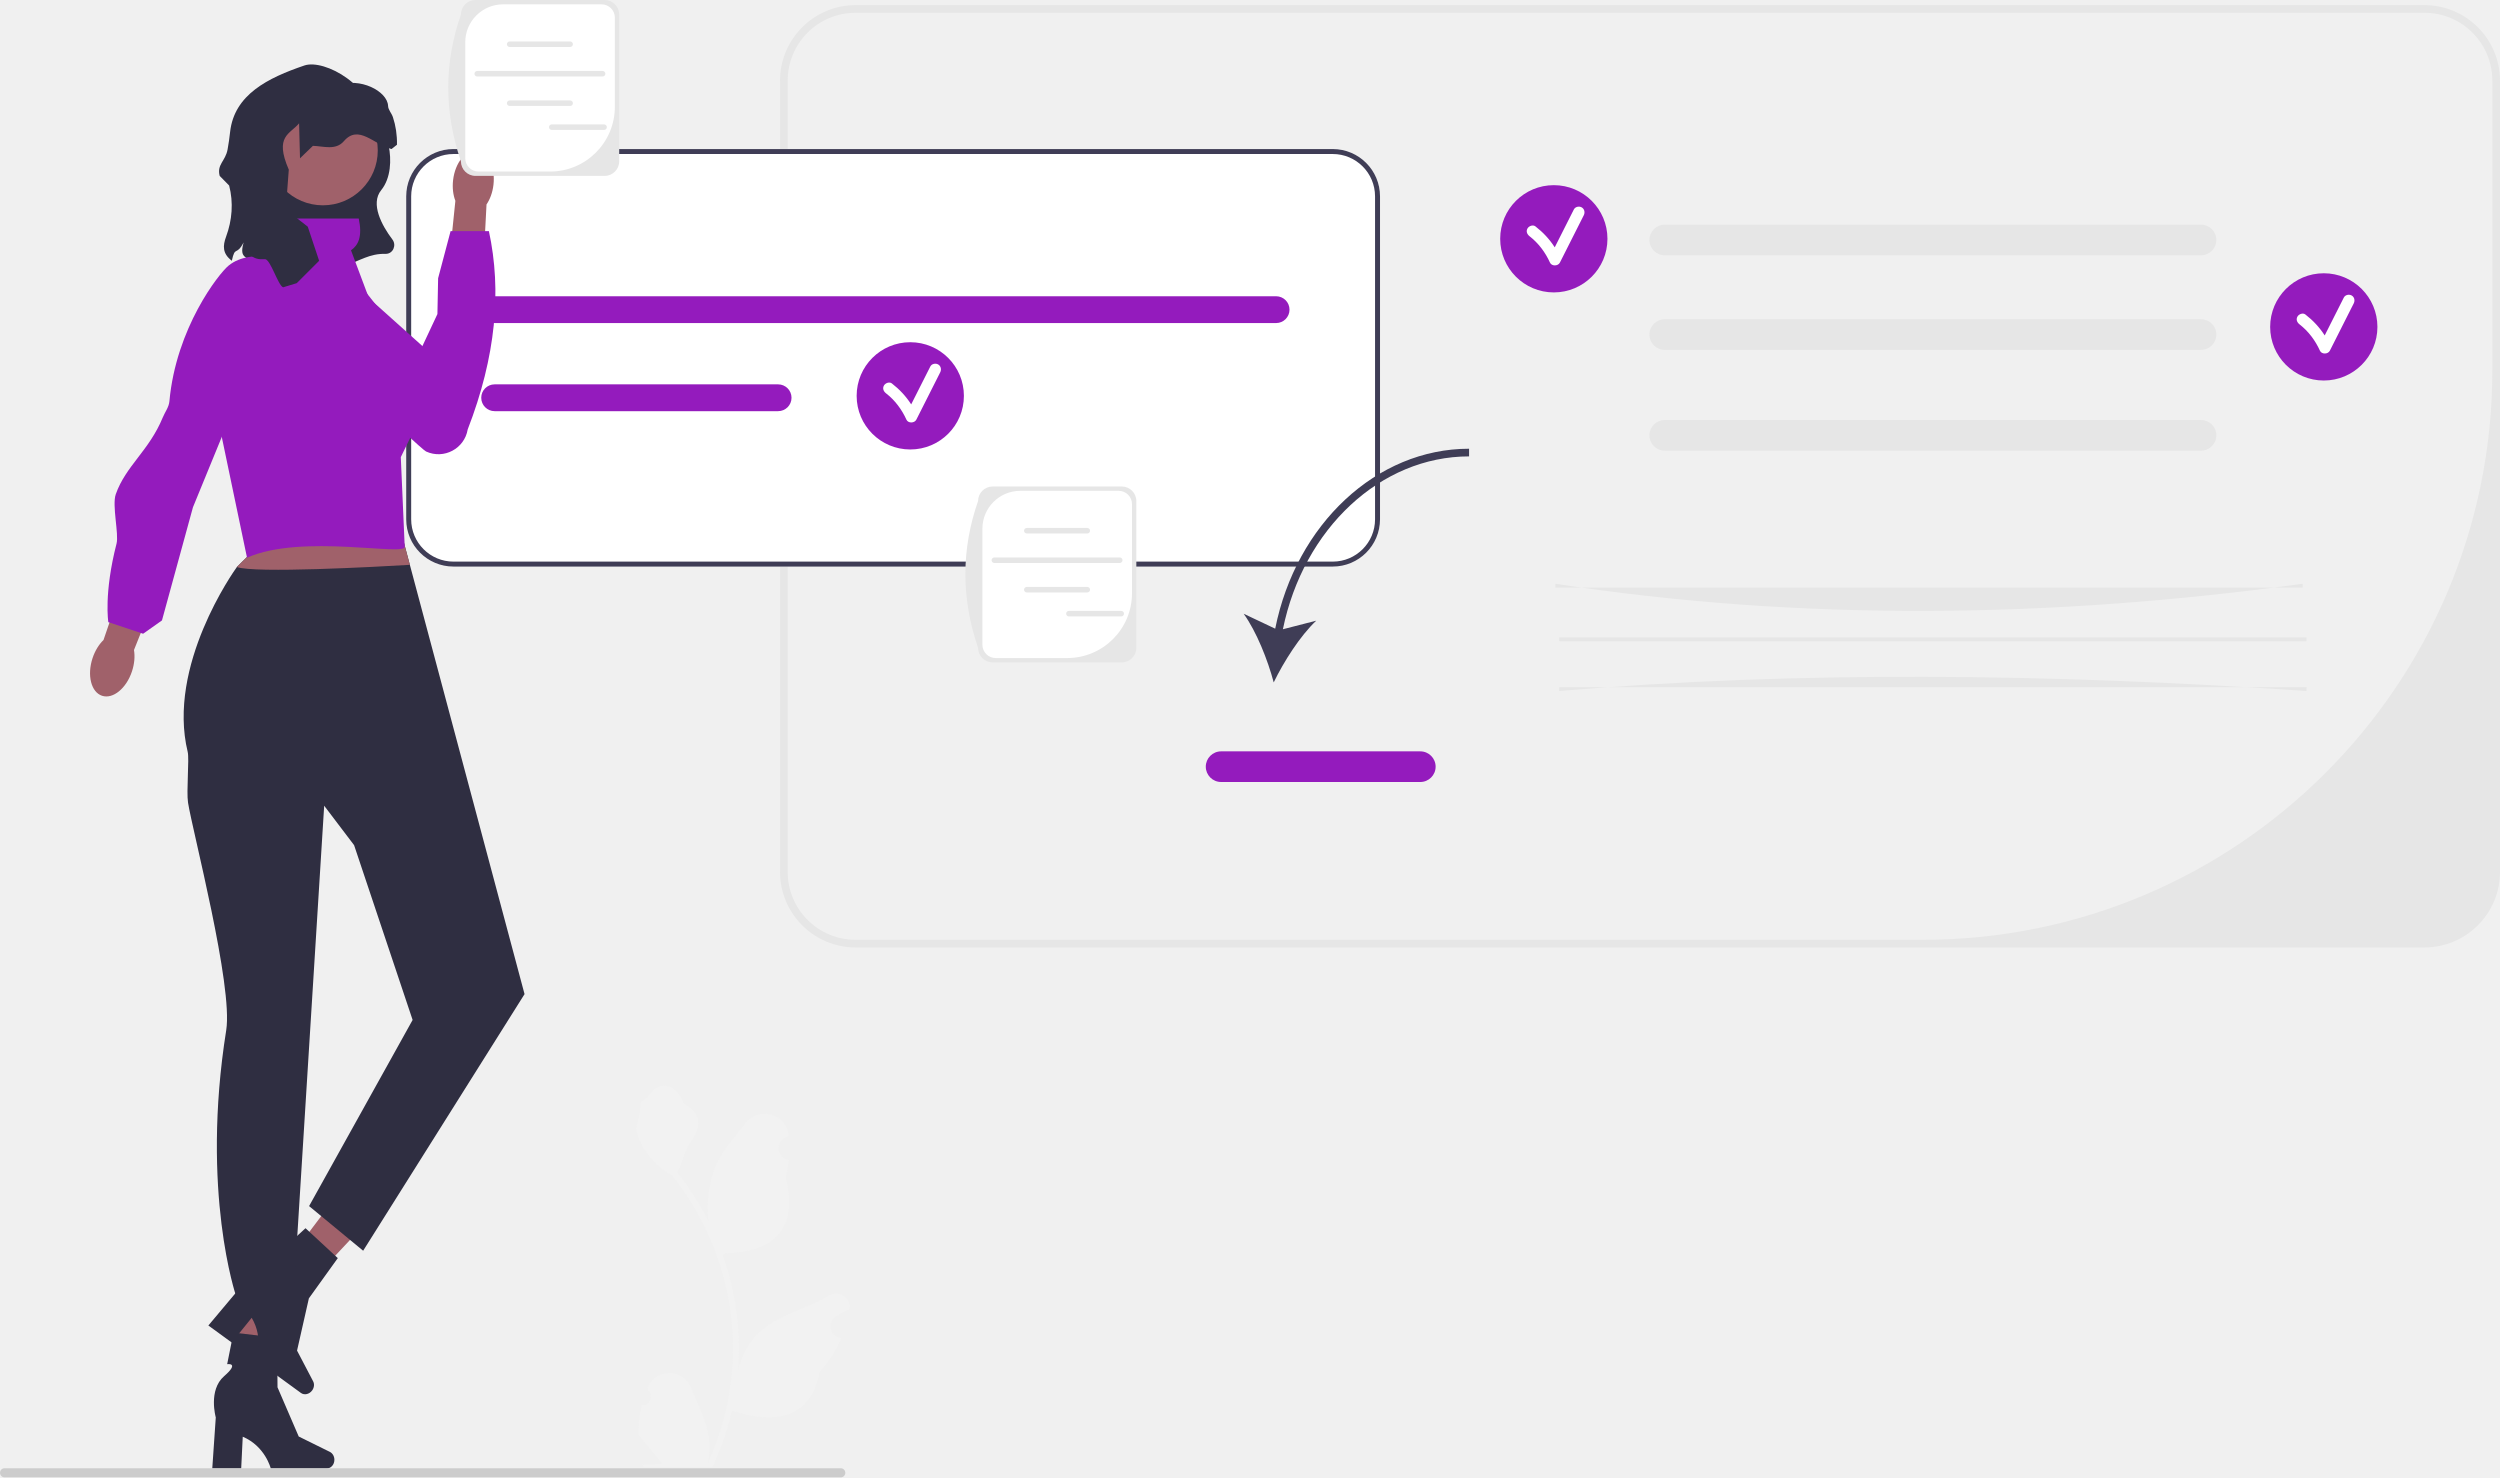
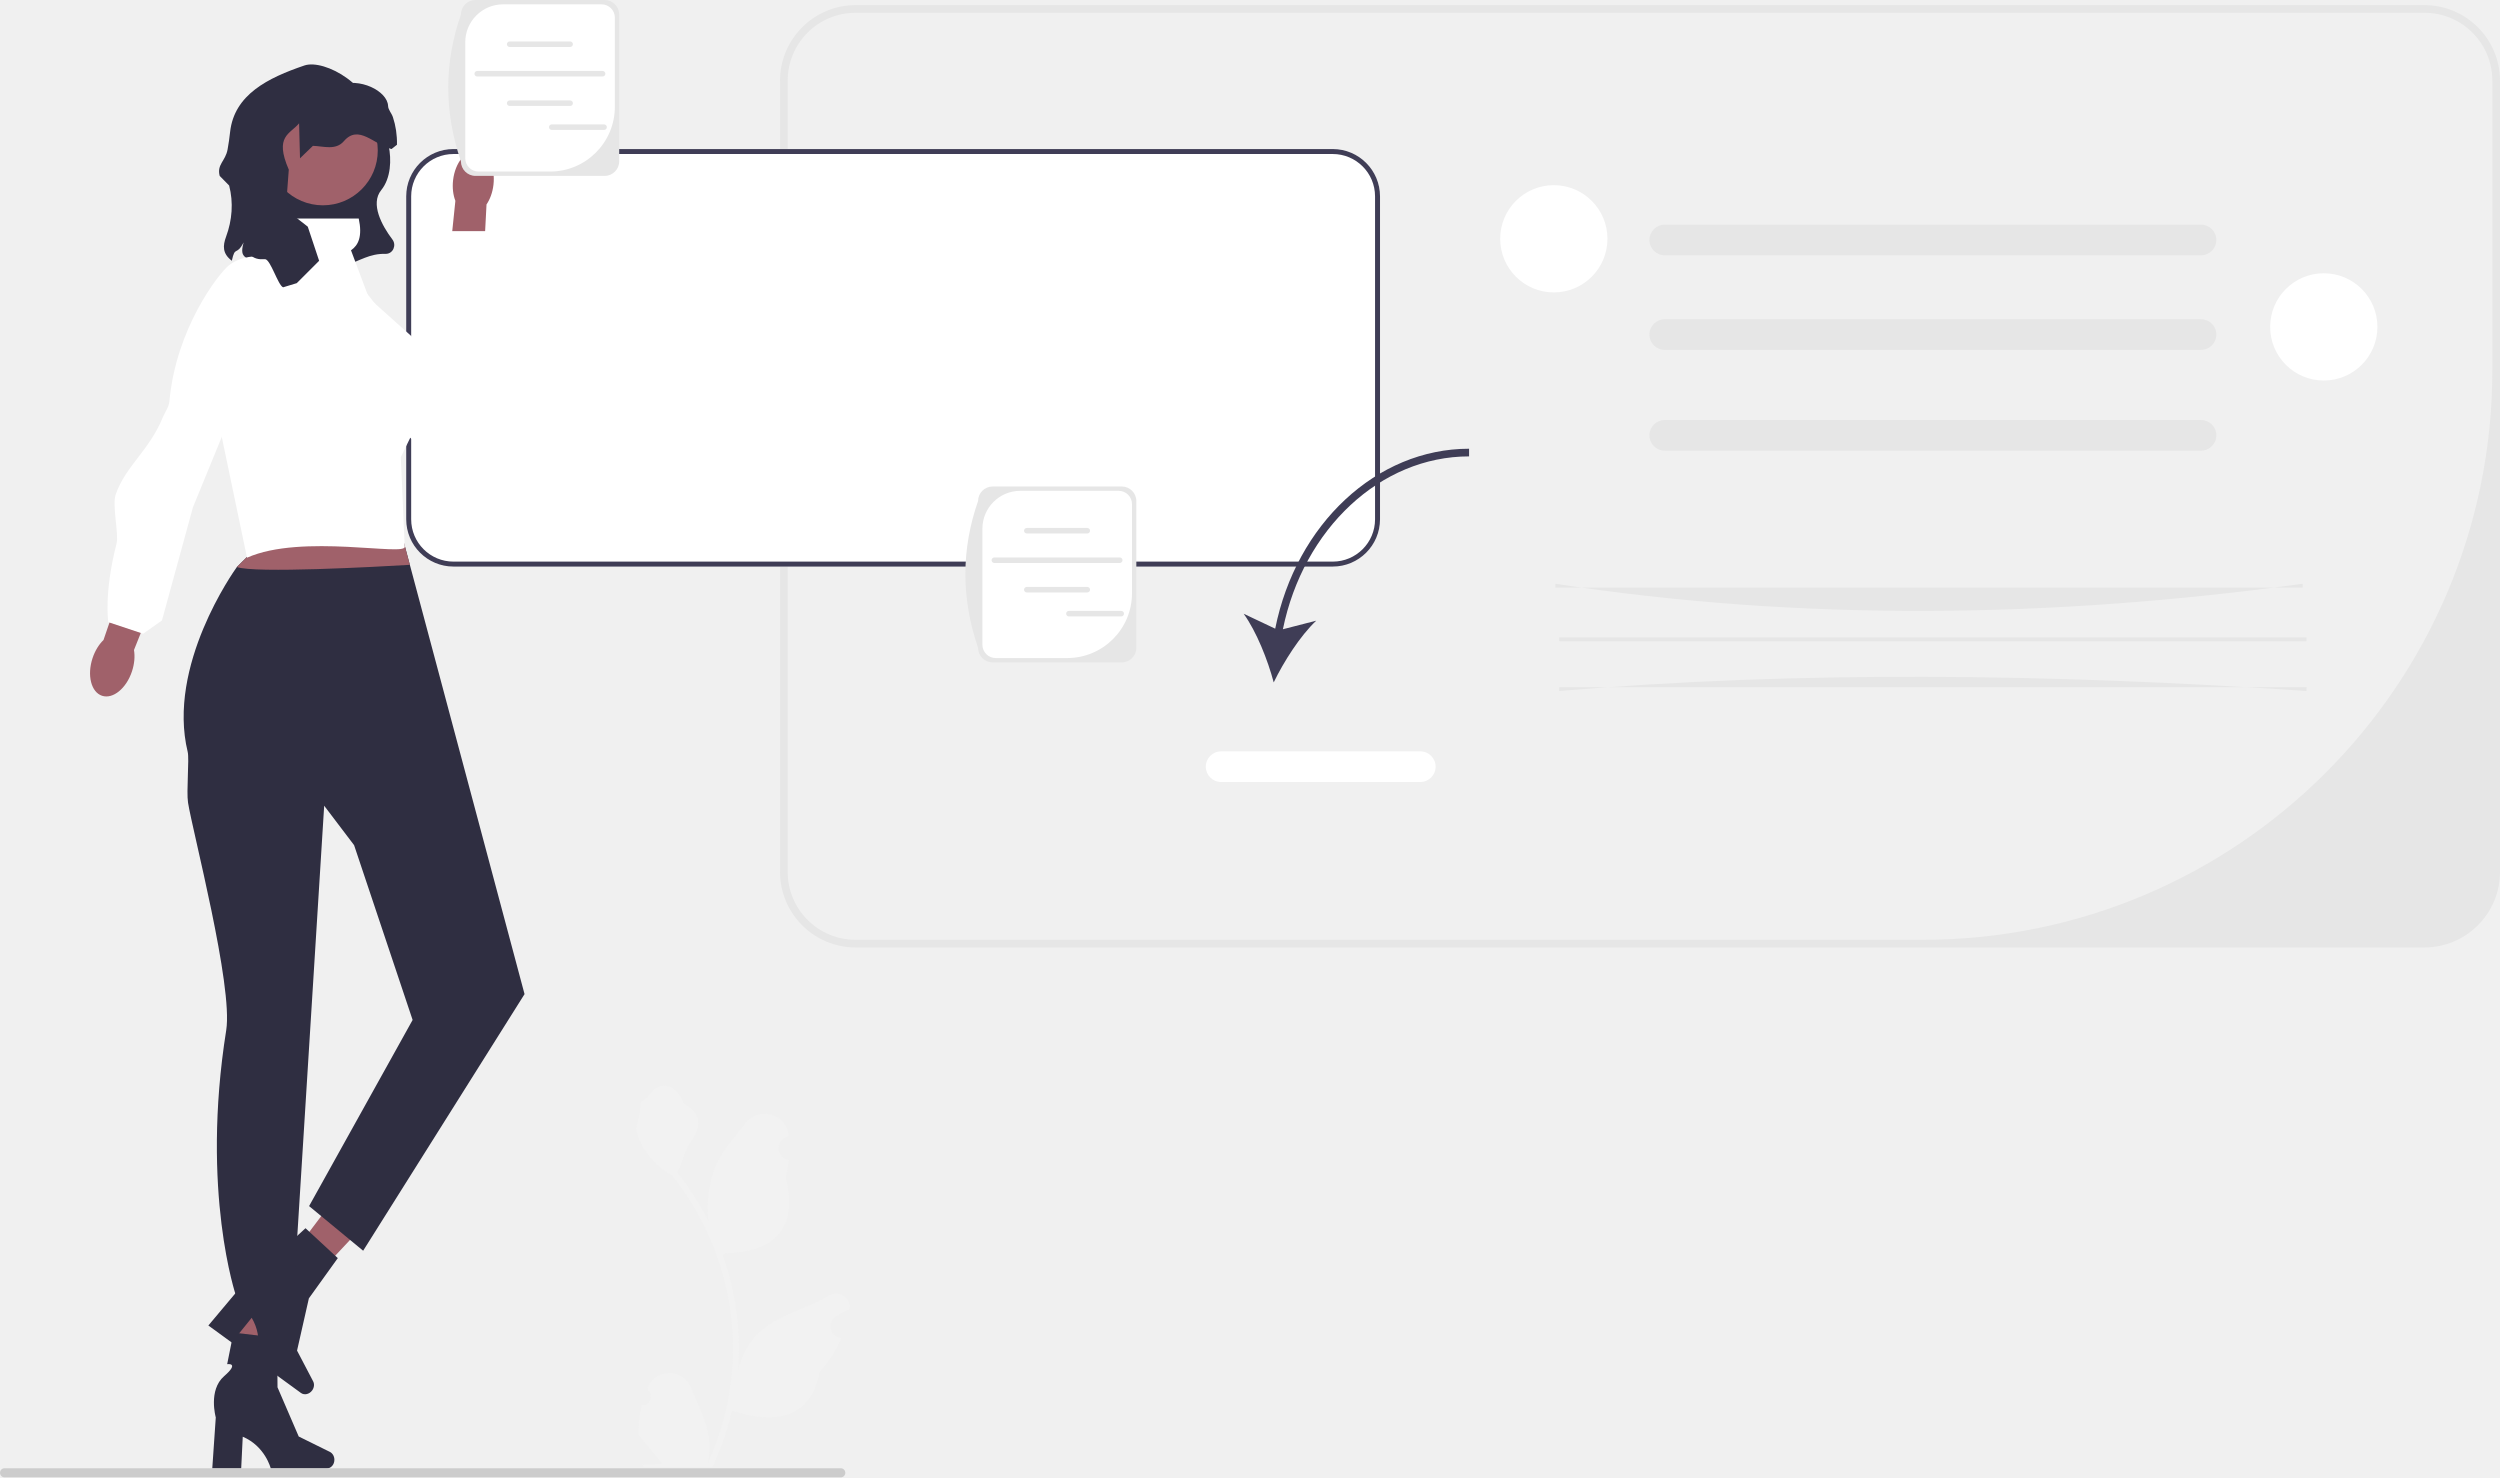
<svg xmlns="http://www.w3.org/2000/svg" width="652.628" height="385.666" viewBox="0 0 652.628 385.666">
  <path d="M203.628,227.612V21.061c0-10.876,8.849-19.724,19.725-19.724h409.551c10.876,0,19.725,8.848,19.725,19.724V227.612c0,10.876-8.849,19.725-19.725,19.725H223.353c-10.876,0-19.725-8.849-19.725-19.725ZM650.628,21.061c0-9.789-7.935-17.724-17.724-17.724H223.353c-9.789,0-17.725,7.936-17.725,17.725V227.612c0,9.789,7.936,17.725,17.725,17.725H501.923c82.127,0,148.705-66.577,148.705-148.705V21.061h-0Z" fill="#e6e6e6" />
  <g>
    <path d="M347.915,38.907H118.381c-6.806,0-12.34,5.534-12.34,12.34v84.319c0,6.806,5.534,12.34,12.34,12.34h229.534c6.806,0,12.34-5.534,12.34-12.34V51.248c0-6.806-5.534-12.34-12.34-12.34Z" fill="#fff" />
    <path d="M347.915,38.907H118.381c-6.806,0-12.34,5.534-12.34,12.34v84.319c0,6.806,5.534,12.34,12.34,12.34h229.534c6.806,0,12.34-5.534,12.34-12.34V51.248c0-6.806-5.534-12.34-12.34-12.34Zm11.043,96.66c0,6.092-4.95,11.043-11.043,11.043H118.381c-6.092,0-11.043-4.95-11.043-11.043V51.248c0-6.092,4.95-11.043,11.043-11.043h229.534c6.092,0,11.043,4.95,11.043,11.043v84.319Z" fill="#3f3d56" />
  </g>
-   <path d="M129.128,77.336h204c1.933,0,3.5,1.567,3.5,3.5h0c0,1.933-1.567,3.5-3.5,3.5H129.128c-1.933,0-3.5-1.567-3.5-3.5h0c0-1.933,1.567-3.5,3.5-3.5Z" fill="#941bbd" />
-   <path d="M129.128,100.336h74c1.933,0,3.5,1.567,3.5,3.5h0c0,1.933-1.567,3.5-3.5,3.5h-74c-1.933,0-3.5-1.567-3.5-3.5h0c0-1.933,1.567-3.5,3.5-3.5Z" fill="#941bbd" />
+   <path d="M129.128,77.336h204c1.933,0,3.5,1.567,3.5,3.5h0c0,1.933-1.567,3.5-3.5,3.5H129.128c-1.933,0-3.5-1.567-3.5-3.5h0c0-1.933,1.567-3.5,3.5-3.5Z" fill="#ffffff" />
+   <path d="M129.128,100.336h74c1.933,0,3.5,1.567,3.5,3.5h0c0,1.933-1.567,3.5-3.5,3.5h-74c-1.933,0-3.5-1.567-3.5-3.5h0c0-1.933,1.567-3.5,3.5-3.5Z" fill="#ffffff" />
  <path d="M574.581,66.644h-140c-2.206,0-4-1.794-4-4s1.794-4,4-4h140c2.206,0,4,1.794,4,4s-1.794,4-4,4Z" fill="#e6e6e6" />
  <path d="M601.122,153.392h-195.081v-1c64.233,9.851,129.325,9.04,195.081,0v1Z" fill="#e6e6e6" />
  <path d="M574.581,117.644h-140c-2.206,0-4-1.794-4-4s1.794-4,4-4h140c2.206,0,4,1.794,4,4s-1.794,4-4,4Z" fill="#e6e6e6" />
  <rect x="407.041" y="166.392" width="195.081" height="1" fill="#e6e6e6" />
  <path d="M574.581,91.336h-140c-2.206,0-4-1.794-4-4s1.794-4,4-4h140c2.206,0,4,1.794,4,4s-1.794,4-4,4Z" fill="#e6e6e6" />
  <path d="M602.122,180.392c-67.337-4.58-132.732-5.31-195.081,0v-1h195.081v1Z" fill="#e6e6e6" />
  <g>
    <path d="M332.893,164.118l-8.23-3.899c3.376,4.711,6.284,12.068,7.841,17.922,2.637-5.453,6.887-12.126,11.094-16.112l-8.698,2.238c5.36-26.268,25.519-45.126,48.604-45.126v-2c-24.113,0-45.139,19.648-50.611,46.976Z" fill="#3f3d56" />
-     <path d="M370.772,204.142h-52c-2.206,0-4-1.794-4-4s1.794-4,4-4h52c2.206,0,4,1.794,4,4s-1.794,4-4,4Z" fill="#941bbd" />
+     <path d="M370.772,204.142h-52c-2.206,0-4-1.794-4-4s1.794-4,4-4h52c2.206,0,4,1.794,4,4s-1.794,4-4,4Z" fill="#ffffff" />
  </g>
  <g>
-     <circle cx="237.628" cy="103.336" r="14" fill="#941bbd" />
+     <circle cx="237.628" cy="103.336" r="14" fill="#ffffff" />
    <path d="M244.91,95.139c-.667-.39-1.686-.188-2.052,.538-1.664,3.297-3.328,6.593-4.992,9.89-1.342-2.103-3.06-3.939-5.052-5.478-.642-.496-1.68-.098-2.052,.538-.453,.775-.105,1.555,.538,2.052,2.323,1.795,4.115,4.207,5.321,6.869,.459,1.012,2.112,.948,2.59,0,2.079-4.119,4.158-8.238,6.237-12.357,.365-.723,.191-1.626-.538-2.052v-0Z" fill="#fff" />
  </g>
  <g>
-     <circle cx="405.628" cy="62.336" r="14" fill="#941bbd" />
+     <circle cx="405.628" cy="62.336" r="14" fill="#ffffff" />
    <path d="M412.91,54.139c-.667-.39-1.686-.188-2.052,.538-1.664,3.297-3.328,6.593-4.992,9.89-1.342-2.103-3.06-3.939-5.052-5.478-.642-.496-1.68-.098-2.052,.538-.453,.775-.105,1.555,.538,2.052,2.323,1.795,4.115,4.207,5.321,6.869,.459,1.012,2.112,.948,2.59,0,2.079-4.119,4.158-8.238,6.237-12.357,.365-.723,.191-1.626-.538-2.052v-0Z" fill="#fff" />
  </g>
  <g>
-     <circle cx="606.628" cy="85.336" r="14" fill="#941bbd" />
+     <circle cx="606.628" cy="85.336" r="14" fill="#ffffff" />
    <path d="M613.91,77.139c-.667-.39-1.686-.188-2.052,.538-1.664,3.297-3.328,6.593-4.992,9.89-1.342-2.103-3.06-3.939-5.052-5.478-.642-.496-1.68-.098-2.052,.538-.453,.775-.105,1.555,.538,2.052,2.323,1.795,4.115,4.207,5.321,6.869,.459,1.012,2.112,.948,2.59,0,2.079-4.119,4.158-8.238,6.237-12.357,.365-.723,.191-1.626-.538-2.052v-0Z" fill="#fff" />
  </g>
  <g>
    <path d="M292.844,172.917h-33.721c-2.094,0-3.797-1.703-3.797-3.797-4.459-13.032-4.37-25.801,0-38.323,0-2.094,1.703-3.797,3.797-3.797h33.721c2.094,0,3.797,1.703,3.797,3.797v38.323c0,2.094-1.703,3.797-3.797,3.797h-0Z" fill="#e6e6e6" />
    <path d="M266.348,128.131c-5.463,0-9.891,4.428-9.891,9.891v30.285c0,1.921,1.558,3.479,3.479,3.479h18.648c9.348,0,16.926-7.578,16.926-16.926v-23.25c0-1.921-1.558-3.479-3.479-3.479h-25.683Z" fill="#fff" />
    <g>
      <path d="M283.837,139.268h-15.788c-.398,0-.722-.324-.722-.722s.324-.722,.722-.722h15.788c.398,0,.722,.324,.722,.722s-.324,.722-.722,.722Z" fill="#e6e6e6" />
      <path d="M283.837,154.661h-15.788c-.398,0-.722-.324-.722-.722s.324-.722,.722-.722h15.788c.398,0,.722,.324,.722,.722s-.324,.722-.722,.722Z" fill="#e6e6e6" />
      <path d="M292.309,146.969h-32.732c-.398,0-.722-.324-.722-.722s.324-.722,.722-.722h32.732c.398,0,.722,.324,.722,.722s-.324,.722-.722,.722Z" fill="#e6e6e6" />
    </g>
    <path d="M292.695,160.919h-13.658c-.398,0-.722-.324-.722-.722s.324-.722,.722-.722h13.658c.398,0,.722,.324,.722,.722s-.324,.722-.722,.722Z" fill="#e6e6e6" />
  </g>
  <path d="M60.517,68.071c.888-4.096,1.149-1.079,3.081-4.794-1.326,4.801,1.121,3.229,4.371,6.994,22.843,3.582,24.283-4.242,32.736-4.002l.043-0c1.86-.03,2.816-2.258,1.694-3.742-2.769-3.665-5.821-9.321-2.933-12.882,5.118-6.308,.608-19.244-1.598-16.447,0-10.787-13.284-17.861-18.437-16.108-9.522,3.239-18.339,7.606-19.407,17.38-.167,1.526-.382,3.043-.657,4.554-.557,3.067-2.85,3.882-2.061,6.894l2.468,2.51c1.158,4.421,.792,9.062-.794,13.348-.877,2.369-.999,4.4,1.493,6.296Z" fill="#2f2e41" />
  <circle id="b" cx="84.298" cy="39.278" r="14.319" fill="#a0616a" />
  <g>
    <polygon points="61.993 365.697 69.367 365.871 73.477 332.743 62.596 332.486 61.993 365.697" fill="#a0616a" />
    <path d="M87.292,381.081h0c0,1.246-.884,2.256-1.974,2.256h-14.636s-1.44-5.79-7.313-8.281l-.405,8.281h-7.55l.915-13.316s-2.02-7.124,2.175-10.766c4.195-3.642,.797-3.135,.797-3.135l1.65-8.242,11.409,1.342,.084,12.938,5.537,12.842,8.121,4.012c.723,.357,1.191,1.171,1.191,2.07l0,0h-0Z" fill="#2f2e41" />
  </g>
  <g>
    <polygon points="70.103 335.642 75.96 340.125 98.791 315.772 90.148 309.155 70.103 335.642" fill="#a0616a" />
    <path d="M81.489,362.974h0c-.734,1.007-2.043,1.302-2.924,.66l-11.829-8.62s2.246-5.528-1.033-11l-5.205,6.454-6.102-4.447,8.582-10.223s2.563-6.947,8.098-7.42c5.535-.473,2.49-2.064,2.49-2.064l6.187-5.689,8.431,7.804-7.551,10.505-3.088,13.639,4.201,8.025c.374,.714,.273,1.647-.257,2.374l0,0Z" fill="#2f2e41" />
  </g>
  <path d="M49.003,196.309c.445,1.823-.374,10.307,.084,13.225,1.164,7.422,11.801,47.887,9.966,59.422-6.723,42.266,2.575,69.38,2.575,69.38h15l8-128,7.808,10.292,15.278,45.632-27.026,48.591,14.112,11.654,42.134-66.991-29.94-112.064-1.809-6.766-40.453-1.129,2.251,3.373-5.12,5.059s-.007,.014-.034,.041c-.789,1.102-18.319,25.765-12.825,48.28v0Z" fill="#2f2e41" />
  <path d="M61.828,148.029c4.685,1.673,36.346-.054,45.165-.578l-1.809-6.766-40.453-1.129,2.251,3.373-5.12,5.059s-.007,.014-.034,.041v-0Z" fill="#a0616a" />
-   <path d="M114.189,93.843h0l-1.457,7.732-.353,1.854-7.75,15.908,1.019,23.321c.652,2.729-26.867-3.464-41.163,2.934l-11.128-53.22,11.283-24.529,8.831-4.906,1.472-5.887h18.706c.996,4.665-.084,6.964-2.02,8.287l4.686,12.497,17.875,16.01v-0Z" fill="#941bbd" />
+   <path d="M114.189,93.843h0l-1.457,7.732-.353,1.854-7.75,15.908,1.019,23.321c.652,2.729-26.867-3.464-41.163,2.934l-11.128-53.22,11.283-24.529,8.831-4.906,1.472-5.887h18.706c.996,4.665-.084,6.964-2.02,8.287l4.686,12.497,17.875,16.01v-0Z" fill="#ffffff" />
  <g>
    <path d="M128.82,48.239h0c-.232,2.002-.896,3.786-1.814,5.131l-1.001,19.213-9.128-.744,1.998-19.41c-.587-1.519-.827-3.407-.595-5.41,.529-4.574,3.317-8.009,6.228-7.673,2.911,.337,4.842,4.317,4.313,8.891h0l-0,0h0Z" fill="#a0616a" />
-     <path d="M92.437,68.43l1.191,2.907s-17.4-1.743-17.029,7.342c.317,7.751,33.069,38.471,34.634,39.189v0c4.635,2.124,10.022-.735,10.861-5.764,7.375-19.027,8.903-36.181,5.533-51.767h-10l-3.256,12.295-.183,9.352-5.273,11.248-17.287-21.896,.809-2.907v-0Z" fill="#941bbd" />
+     <path d="M92.437,68.43l1.191,2.907s-17.4-1.743-17.029,7.342c.317,7.751,33.069,38.471,34.634,39.189v0c4.635,2.124,10.022-.735,10.861-5.764,7.375-19.027,8.903-36.181,5.533-51.767h-10l-3.256,12.295-.183,9.352-5.273,11.248-17.287-21.896,.809-2.907v-0Z" fill="#ffffff" />
  </g>
  <path d="M34.464,175.224c.643-1.959,.79-3.901,.514-5.544l7.304-18.276-8.798-3.221-6.462,18.886c-1.196,1.159-2.228,2.811-2.871,4.77-1.469,4.475-.351,8.861,2.497,9.796,2.848,.935,6.347-1.936,7.816-6.411h0v-0Z" fill="#a0616a" />
-   <path d="M76.594,68.44s-10.803-4.096-16.935,.909c-2.529,2.064-13.714,16.288-15.437,35.436-.135,1.501-1.157,2.792-1.733,4.195-3.552,8.656-9.667,12.643-12.267,20.046-1.016,2.893,.848,10.375,.206,12.871-3.362,13.069-2.149,20.521-2.149,20.521l9.078,3.022,4.925-3.481,8.089-29.538,26.223-63.982Z" fill="#941bbd" />
+   <path d="M76.594,68.44s-10.803-4.096-16.935,.909c-2.529,2.064-13.714,16.288-15.437,35.436-.135,1.501-1.157,2.792-1.733,4.195-3.552,8.656-9.667,12.643-12.267,20.046-1.016,2.893,.848,10.375,.206,12.871-3.362,13.069-2.149,20.521-2.149,20.521l9.078,3.022,4.925-3.481,8.089-29.538,26.223-63.982Z" fill="#ffffff" />
  <g>
    <path d="M157.844,45.917h-33.721c-2.094,0-3.797-1.703-3.797-3.797-4.459-13.032-4.37-25.801,0-38.323,0-2.094,1.703-3.797,3.797-3.797h33.721c2.094,0,3.797,1.703,3.797,3.797V42.12c0,2.094-1.703,3.797-3.797,3.797Z" fill="#e6e6e6" />
    <path d="M131.348,1.131c-5.463,0-9.891,4.428-9.891,9.891v30.285c0,1.921,1.557,3.479,3.479,3.479h18.648c9.348,0,16.926-7.578,16.926-16.926V4.61c0-1.921-1.557-3.479-3.479-3.479h-25.683Z" fill="#fff" />
    <g>
      <path d="M148.837,12.268h-15.788c-.398,0-.722-.324-.722-.722s.324-.722,.722-.722h15.788c.398,0,.722,.324,.722,.722s-.324,.722-.722,.722Z" fill="#e6e6e6" />
      <path d="M148.837,27.661h-15.788c-.398,0-.722-.324-.722-.722s.324-.722,.722-.722h15.788c.398,0,.722,.324,.722,.722s-.324,.722-.722,.722Z" fill="#e6e6e6" />
      <path d="M157.309,19.969h-32.732c-.398,0-.722-.324-.722-.722s.324-.722,.722-.722h32.732c.398,0,.722,.324,.722,.722s-.324,.722-.722,.722Z" fill="#e6e6e6" />
    </g>
    <path d="M157.695,33.919h-13.658c-.398,0-.722-.324-.722-.722s.324-.722,.722-.722h13.658c.398,0,.722,.324,.722,.722s-.324,.722-.722,.722Z" fill="#e6e6e6" />
  </g>
  <path d="M167.551,366.84c2.066,.129,3.208-2.437,1.645-3.933l-.155-.618c.02-.05,.041-.099,.062-.148,2.089-4.982,9.17-4.947,11.241,.042,1.839,4.428,4.179,8.864,4.756,13.546,.258,2.067,.142,4.172-.316,6.2,4.308-9.411,6.575-19.687,6.575-30.021,0-2.597-.142-5.193-.433-7.783-.239-2.119-.568-4.224-.995-6.31-2.306-11.277-7.299-22.018-14.5-30.99-3.462-1.892-6.349-4.851-8.093-8.397-.626-1.279-1.117-2.655-1.35-4.056,.394,.052,1.486-5.949,1.188-6.317,.549-.833,1.532-1.247,2.131-2.06,2.982-4.043,7.091-3.337,9.236,2.157,4.582,2.313,4.627,6.148,1.815,9.837-1.789,2.347-2.035,5.522-3.604,8.035,.162,.207,.329,.407,.491,.614,2.961,3.798,5.522,7.88,7.681,12.169-.61-4.766,.291-10.508,1.826-14.21,1.748-4.217,5.025-7.769,7.91-11.415,3.466-4.379,10.573-2.468,11.184,3.083,.006,.054,.012,.107,.017,.161-.429,.242-.849,.499-1.259,.77-2.339,1.547-1.531,5.174,1.241,5.602l.063,.01c-.155,1.544-.42,3.074-.807,4.579,3.702,14.316-4.29,19.53-15.701,19.764-.252,.129-.497,.258-.749,.381,1.156,3.255,2.08,6.594,2.764,9.979,.614,2.99,1.04,6.013,1.279,9.049,.297,3.83,.271,7.68-.052,11.503l.019-.136c.82-4.211,3.107-8.145,6.427-10.87,4.946-4.063,11.933-5.559,17.268-8.824,2.568-1.572,5.859,.459,5.411,3.437l-.022,.143c-.794,.323-1.569,.698-2.319,1.117-.429,.242-.848,.499-1.259,.77-2.339,1.547-1.531,5.174,1.241,5.602l.063,.01c.045,.006,.084,.013,.129,.019-1.363,3.236-3.262,6.239-5.639,8.829-2.315,12.497-12.256,13.683-22.89,10.044h-.006c-1.163,5.064-2.861,10.011-5.044,14.726h-18.02c-.065-.2-.123-.407-.181-.607,1.666,.103,3.346,.006,4.986-.297-1.337-1.641-2.674-3.294-4.011-4.935-.032-.032-.058-.065-.084-.097-.678-.84-1.363-1.673-2.041-2.512l-0-.001c-.042-2.578,.267-5.147,.879-7.64l.001-0v-0Z" fill="#f2f2f2" />
  <path d="M0,384.476c0,.66,.53,1.19,1.19,1.19H219.48c.66,0,1.19-.53,1.19-1.19,0-.66-.53-1.19-1.19-1.19H1.19c-.66,0-1.19,.53-1.19,1.19Z" fill="#ccc" />
  <path d="M88.18,22.336h-2.915c-8.528,.01-23.105,12.072-17.464,20.532-4.816,12.847-4.992,19.531-2.947,23.03,.753,1.288,2.247,1.874,3.735,1.77,.198-.014,.398-.018,.599-.012,1.442,.048,3.375,6.824,4.717,7.345l3.562-1.083,5.842-5.838-2.964-8.904-5.736-4.488,.781-10.394c-3.839-8.824,.338-9.256,2.688-12.102l.238,9.132,3.367-3.249c2.742,.071,5.947,1.26,8.077-1.213,3.87-4.527,7.881,.939,12.452,2.044l1.418-1.122c.049-2.546-.328-5.004-1.059-7.205-.344-1.036-1.224-1.89-1.261-2.92-.139-3.865-7.444-7.615-13.129-5.323h-0Z" fill="#2f2e41" />
</svg>
